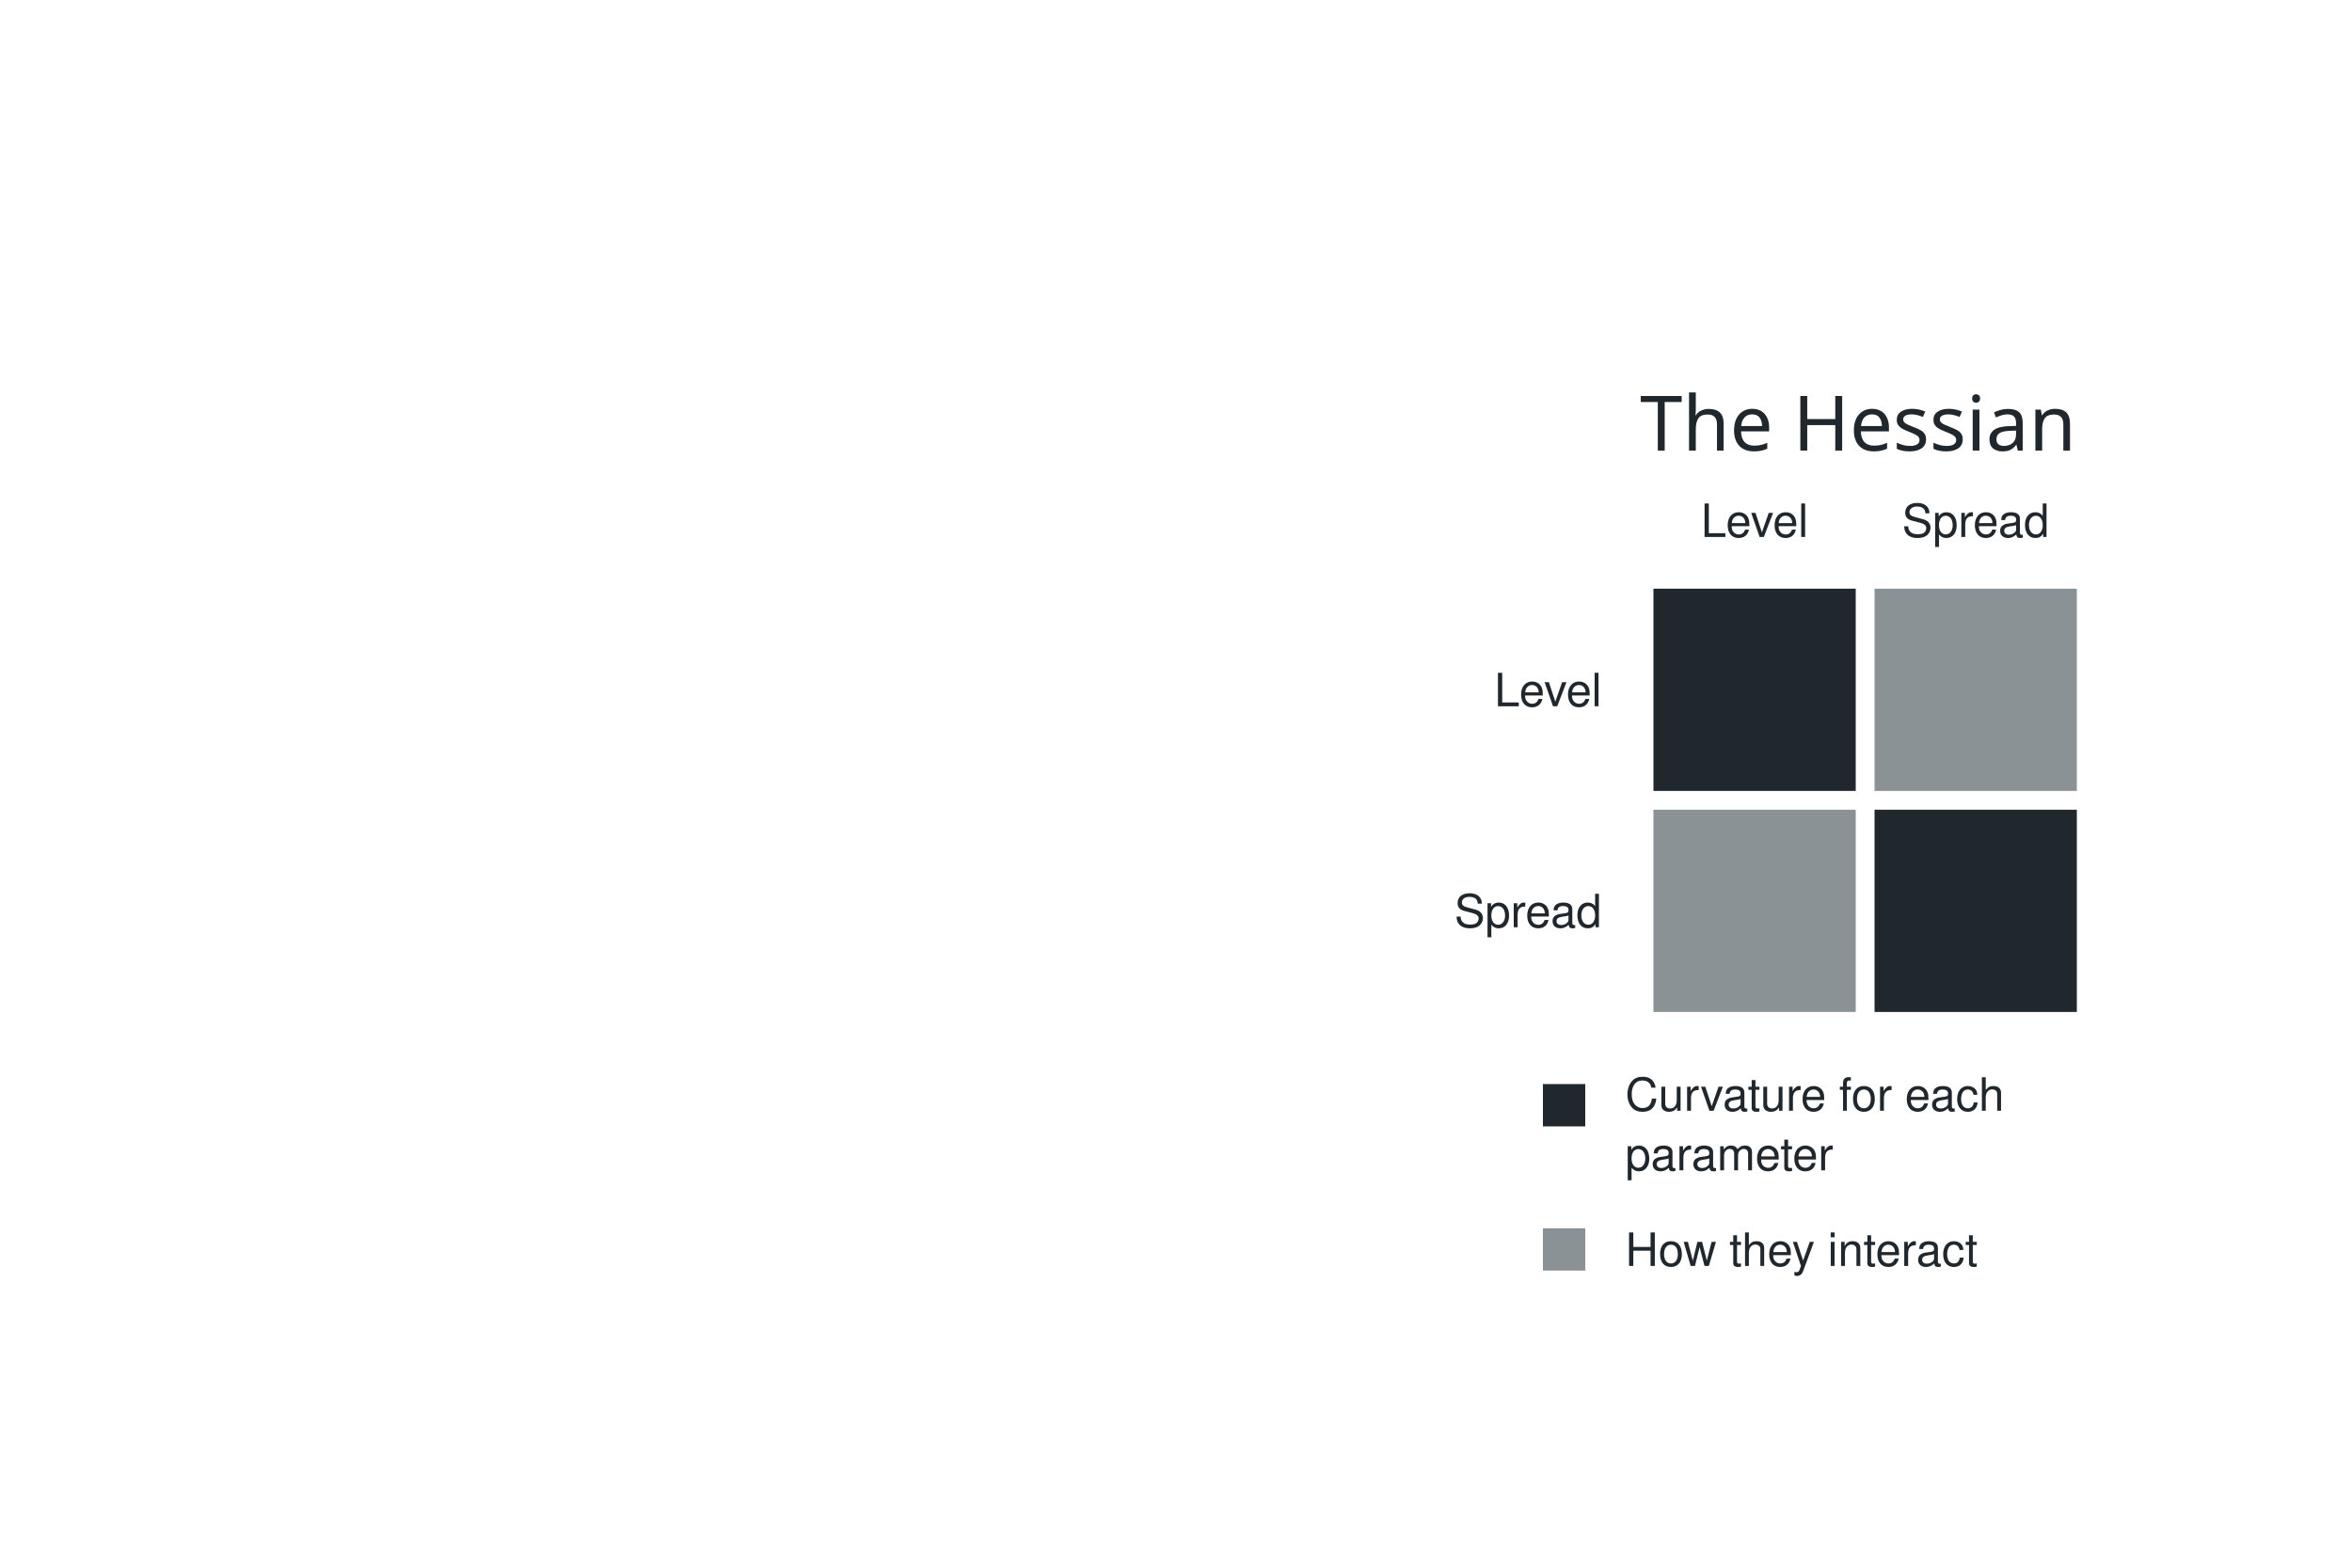
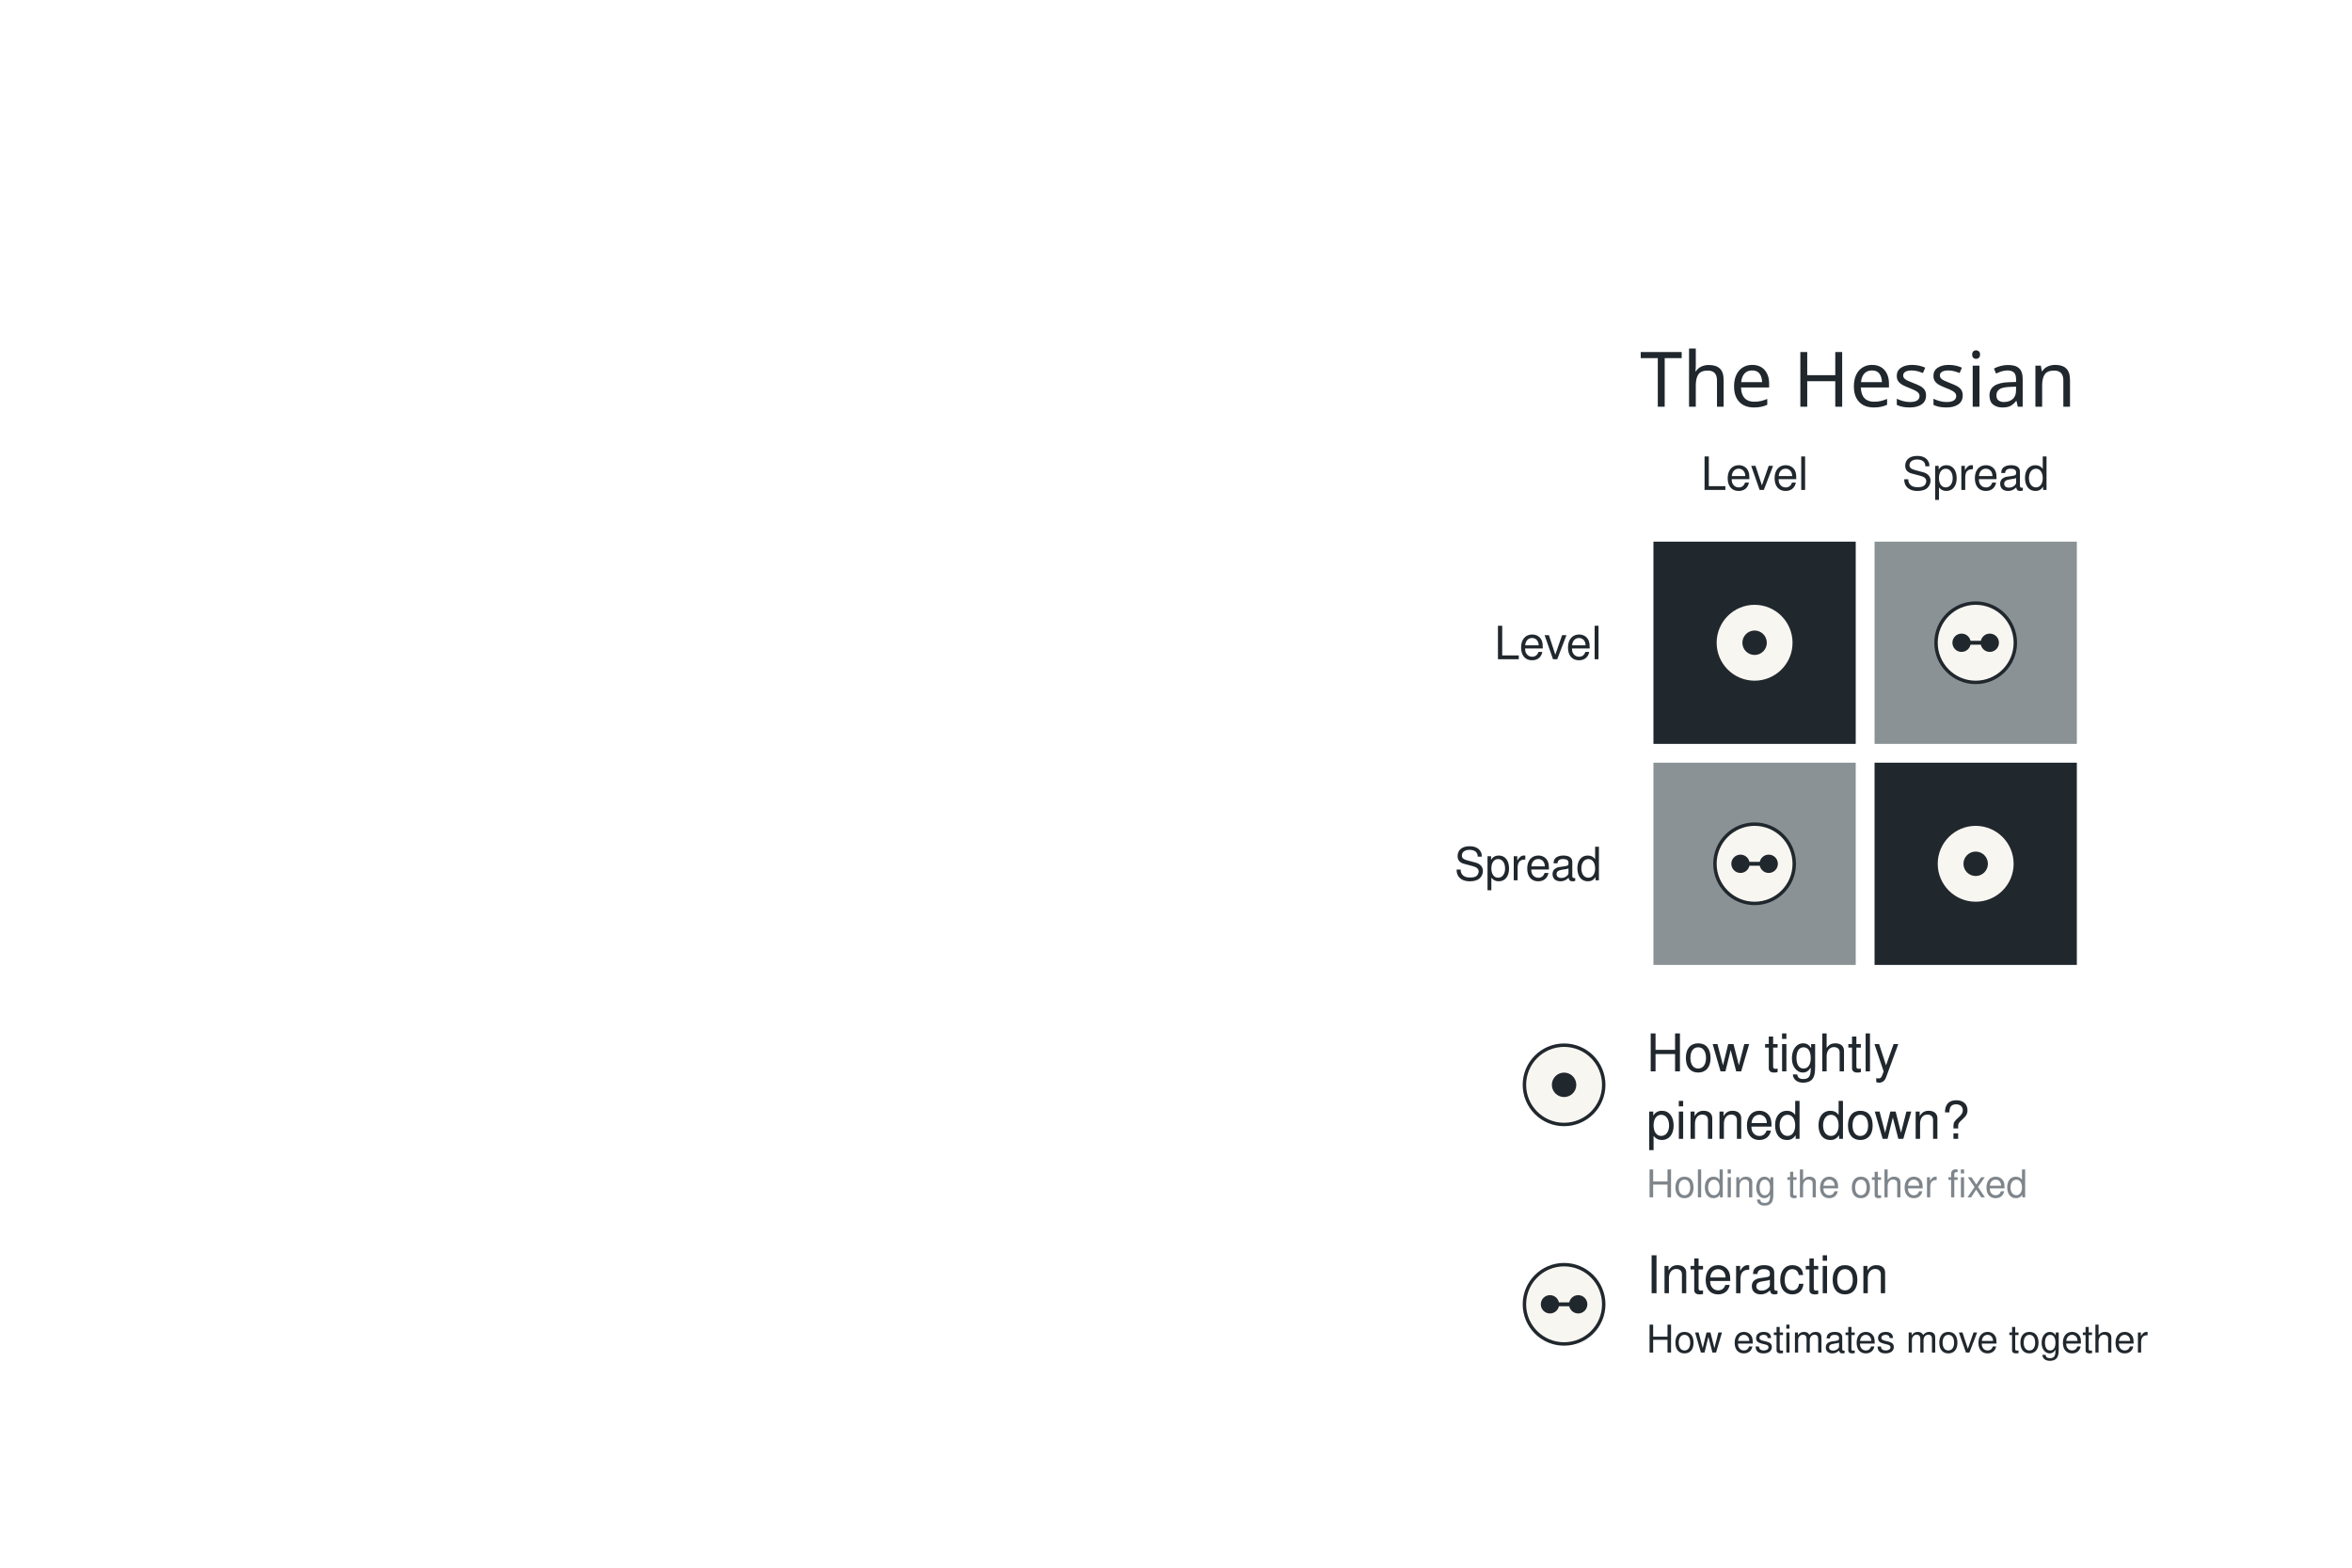
<svg xmlns="http://www.w3.org/2000/svg" width="768.00pt" height="512.00pt" viewBox="0 0 768.00 512.00">
  <g class="svglite">
    <defs>
      <style type="text/css">
    .svglite line, .svglite polyline, .svglite polygon, .svglite path, .svglite rect, .svglite circle {
      fill: none;
      stroke: #000000;
      stroke-linecap: round;
      stroke-linejoin: round;
      stroke-miterlimit: 10.00;
    }
    .svglite text {
      white-space: pre;
    }
    .svglite g.glyphgroup path {
      fill: inherit;
      stroke: none;
    }
  </style>
    </defs>
    <rect width="100%" height="100%" style="stroke: none; fill: none;" />
    <defs>
      <clipPath id="cpMC4wMHw3NjguMDB8MC4wMHw1MTIuMDA=">
        <rect x="0.00" y="0.00" width="768.00" height="512.00" />
      </clipPath>
    </defs>
    <g clip-path="url(#cpMC4wMHw3NjguMDB8MC4wMHw1MTIuMDA=)">
-       <text x="606.72" y="147.17" text-anchor="middle" style="font-size: 25.00px;fill: #20272D; font-family: &quot;Noto Sans Syriac&quot;;" textLength="139.89px" lengthAdjust="spacingAndGlyphs">The Hessian</text>
-       <rect x="539.90" y="192.26" width="66.05" height="66.05" style="stroke-width: 0.75; stroke: none; fill: #20272D;" />
-       <rect x="612.10" y="192.26" width="66.05" height="66.05" style="stroke-width: 0.75; stroke: none; fill: #8A9295;" />
-       <rect x="539.90" y="264.45" width="66.05" height="66.05" style="stroke-width: 0.75; stroke: none; fill: #8A9295;" />
-       <rect x="612.10" y="264.45" width="66.05" height="66.05" style="stroke-width: 0.75; stroke: none; fill: #20272D;" />
-       <text x="572.93" y="175.37" text-anchor="middle" style="font-size: 15.00px;fill: #20272D; font-family: &quot;Helvetica&quot;;" textLength="35.86px" lengthAdjust="spacingAndGlyphs">Level</text>
-       <text x="523.01" y="230.66" text-anchor="end" style="font-size: 15.00px;fill: #20272D; font-family: &quot;Helvetica&quot;;" textLength="35.86px" lengthAdjust="spacingAndGlyphs">Level</text>
-       <text x="645.12" y="175.37" text-anchor="middle" style="font-size: 15.00px;fill: #20272D; font-family: &quot;Helvetica&quot;;" textLength="48.38px" lengthAdjust="spacingAndGlyphs">Spread</text>
-       <text x="523.01" y="302.85" text-anchor="end" style="font-size: 15.00px;fill: #20272D; font-family: &quot;Helvetica&quot;;" textLength="48.38px" lengthAdjust="spacingAndGlyphs">Spread</text>
-       <rect x="503.81" y="354.05" width="13.82" height="13.82" style="stroke-width: 0.75; stroke: none; fill: #20272D;" />
-       <text x="530.69" y="362.77" style="font-size: 15.00px;fill: #20272D; font-family: &quot;Helvetica&quot;;" textLength="124.27px" lengthAdjust="spacingAndGlyphs">Curvature for each</text>
-       <text x="530.69" y="382.21" style="font-size: 15.00px;fill: #20272D; font-family: &quot;Helvetica&quot;;" textLength="68.39px" lengthAdjust="spacingAndGlyphs">parameter</text>
-       <rect x="503.81" y="401.15" width="13.82" height="13.82" style="stroke-width: 0.75; stroke: none; fill: #8A9295;" />
-       <text x="530.69" y="413.45" style="font-size: 15.00px;fill: #20272D; font-family: &quot;Helvetica&quot;;" textLength="115.91px" lengthAdjust="spacingAndGlyphs">How they interact</text>
+       <text x="606.72" y="132.83" text-anchor="middle" style="font-size: 25.00px;fill: #20272D; font-family: &quot;Noto Sans Syriac&quot;;" textLength="139.89px" lengthAdjust="spacingAndGlyphs">The Hessian</text>
+       <rect x="539.90" y="176.90" width="66.05" height="66.05" style="stroke-width: 0.75; stroke: none; fill: #20272D;" />
+       <circle cx="572.93" cy="209.92" r="12.95" style="stroke-width: 1.12; stroke: #20272D; fill: #F8F6F0;" />
+       <circle cx="572.93" cy="209.92" r="3.99" style="stroke-width: 0.75; stroke: none; fill: #20272D;" />
+       <rect x="612.10" y="176.90" width="66.05" height="66.05" style="stroke-width: 0.75; stroke: none; fill: #8A9295;" />
+       <circle cx="645.12" cy="209.92" r="12.95" style="stroke-width: 1.12; stroke: #20272D; fill: #F8F6F0;" />
+       <polyline points="640.51,209.92 649.73,209.92 " style="stroke-width: 1.27; stroke: #20272D;" />
+       <circle cx="640.51" cy="209.92" r="2.99" style="stroke-width: 0.75; stroke: none; fill: #20272D;" />
+       <circle cx="649.73" cy="209.92" r="2.99" style="stroke-width: 0.75; stroke: none; fill: #20272D;" />
+       <rect x="539.90" y="249.09" width="66.05" height="66.05" style="stroke-width: 0.75; stroke: none; fill: #8A9295;" />
+       <circle cx="572.93" cy="282.11" r="12.95" style="stroke-width: 1.12; stroke: #20272D; fill: #F8F6F0;" />
+       <polyline points="568.32,282.11 577.54,282.11 " style="stroke-width: 1.27; stroke: #20272D;" />
+       <circle cx="568.32" cy="282.11" r="2.99" style="stroke-width: 0.75; stroke: none; fill: #20272D;" />
+       <circle cx="577.54" cy="282.11" r="2.99" style="stroke-width: 0.75; stroke: none; fill: #20272D;" />
+       <rect x="612.10" y="249.09" width="66.05" height="66.05" style="stroke-width: 0.75; stroke: none; fill: #20272D;" />
+       <circle cx="645.12" cy="282.11" r="12.95" style="stroke-width: 1.12; stroke: #20272D; fill: #F8F6F0;" />
+       <circle cx="645.12" cy="282.11" r="3.99" style="stroke-width: 0.75; stroke: none; fill: #20272D;" />
+       <text x="572.93" y="160.01" text-anchor="middle" style="font-size: 15.00px;fill: #20272D; font-family: &quot;Helvetica&quot;;" textLength="35.86px" lengthAdjust="spacingAndGlyphs">Level</text>
+       <text x="523.01" y="215.30" text-anchor="end" style="font-size: 15.00px;fill: #20272D; font-family: &quot;Helvetica&quot;;" textLength="35.86px" lengthAdjust="spacingAndGlyphs">Level</text>
+       <text x="645.12" y="160.01" text-anchor="middle" style="font-size: 15.00px;fill: #20272D; font-family: &quot;Helvetica&quot;;" textLength="48.38px" lengthAdjust="spacingAndGlyphs">Spread</text>
+       <text x="523.01" y="287.49" text-anchor="end" style="font-size: 15.00px;fill: #20272D; font-family: &quot;Helvetica&quot;;" textLength="48.38px" lengthAdjust="spacingAndGlyphs">Spread</text>
+       <circle cx="510.72" cy="354.30" r="12.95" style="stroke-width: 1.12; stroke: #20272D; fill: #F8F6F0;" />
+       <circle cx="510.72" cy="354.30" r="3.99" style="stroke-width: 0.75; stroke: none; fill: #20272D;" />
+       <text x="537.60" y="349.90" style="font-size: 17.00px;fill: #20272D; font-family: &quot;Helvetica&quot;;" textLength="83.14px" lengthAdjust="spacingAndGlyphs">How tightly</text>
+       <text x="537.60" y="371.93" style="font-size: 17.00px;fill: #20272D; font-family: &quot;Helvetica&quot;;" textLength="105.86px" lengthAdjust="spacingAndGlyphs">pinned down?</text>
+       <text x="537.60" y="391.04" style="font-size: 12.50px;fill: #7E858B; font-family: &quot;Helvetica&quot;;" textLength="125.08px" lengthAdjust="spacingAndGlyphs">Holding the other fixed</text>
+       <circle cx="510.72" cy="425.98" r="12.95" style="stroke-width: 1.12; stroke: #20272D; fill: #F8F6F0;" />
+       <polyline points="506.11,425.98 515.33,425.98 " style="stroke-width: 1.27; stroke: #20272D;" />
+       <circle cx="506.11" cy="425.98" r="2.99" style="stroke-width: 0.75; stroke: none; fill: #20272D;" />
+       <circle cx="515.33" cy="425.98" r="2.99" style="stroke-width: 0.75; stroke: none; fill: #20272D;" />
+       <text x="537.60" y="422.35" style="font-size: 17.00px;fill: #20272D; font-family: &quot;Helvetica&quot;;" textLength="79.36px" lengthAdjust="spacingAndGlyphs">Interaction</text>
+       <text x="537.60" y="441.73" style="font-size: 12.50px;fill: #20272D; font-family: &quot;Helvetica&quot;;" textLength="165.33px" lengthAdjust="spacingAndGlyphs">How estimates move together</text>
    </g>
  </g>
</svg>
